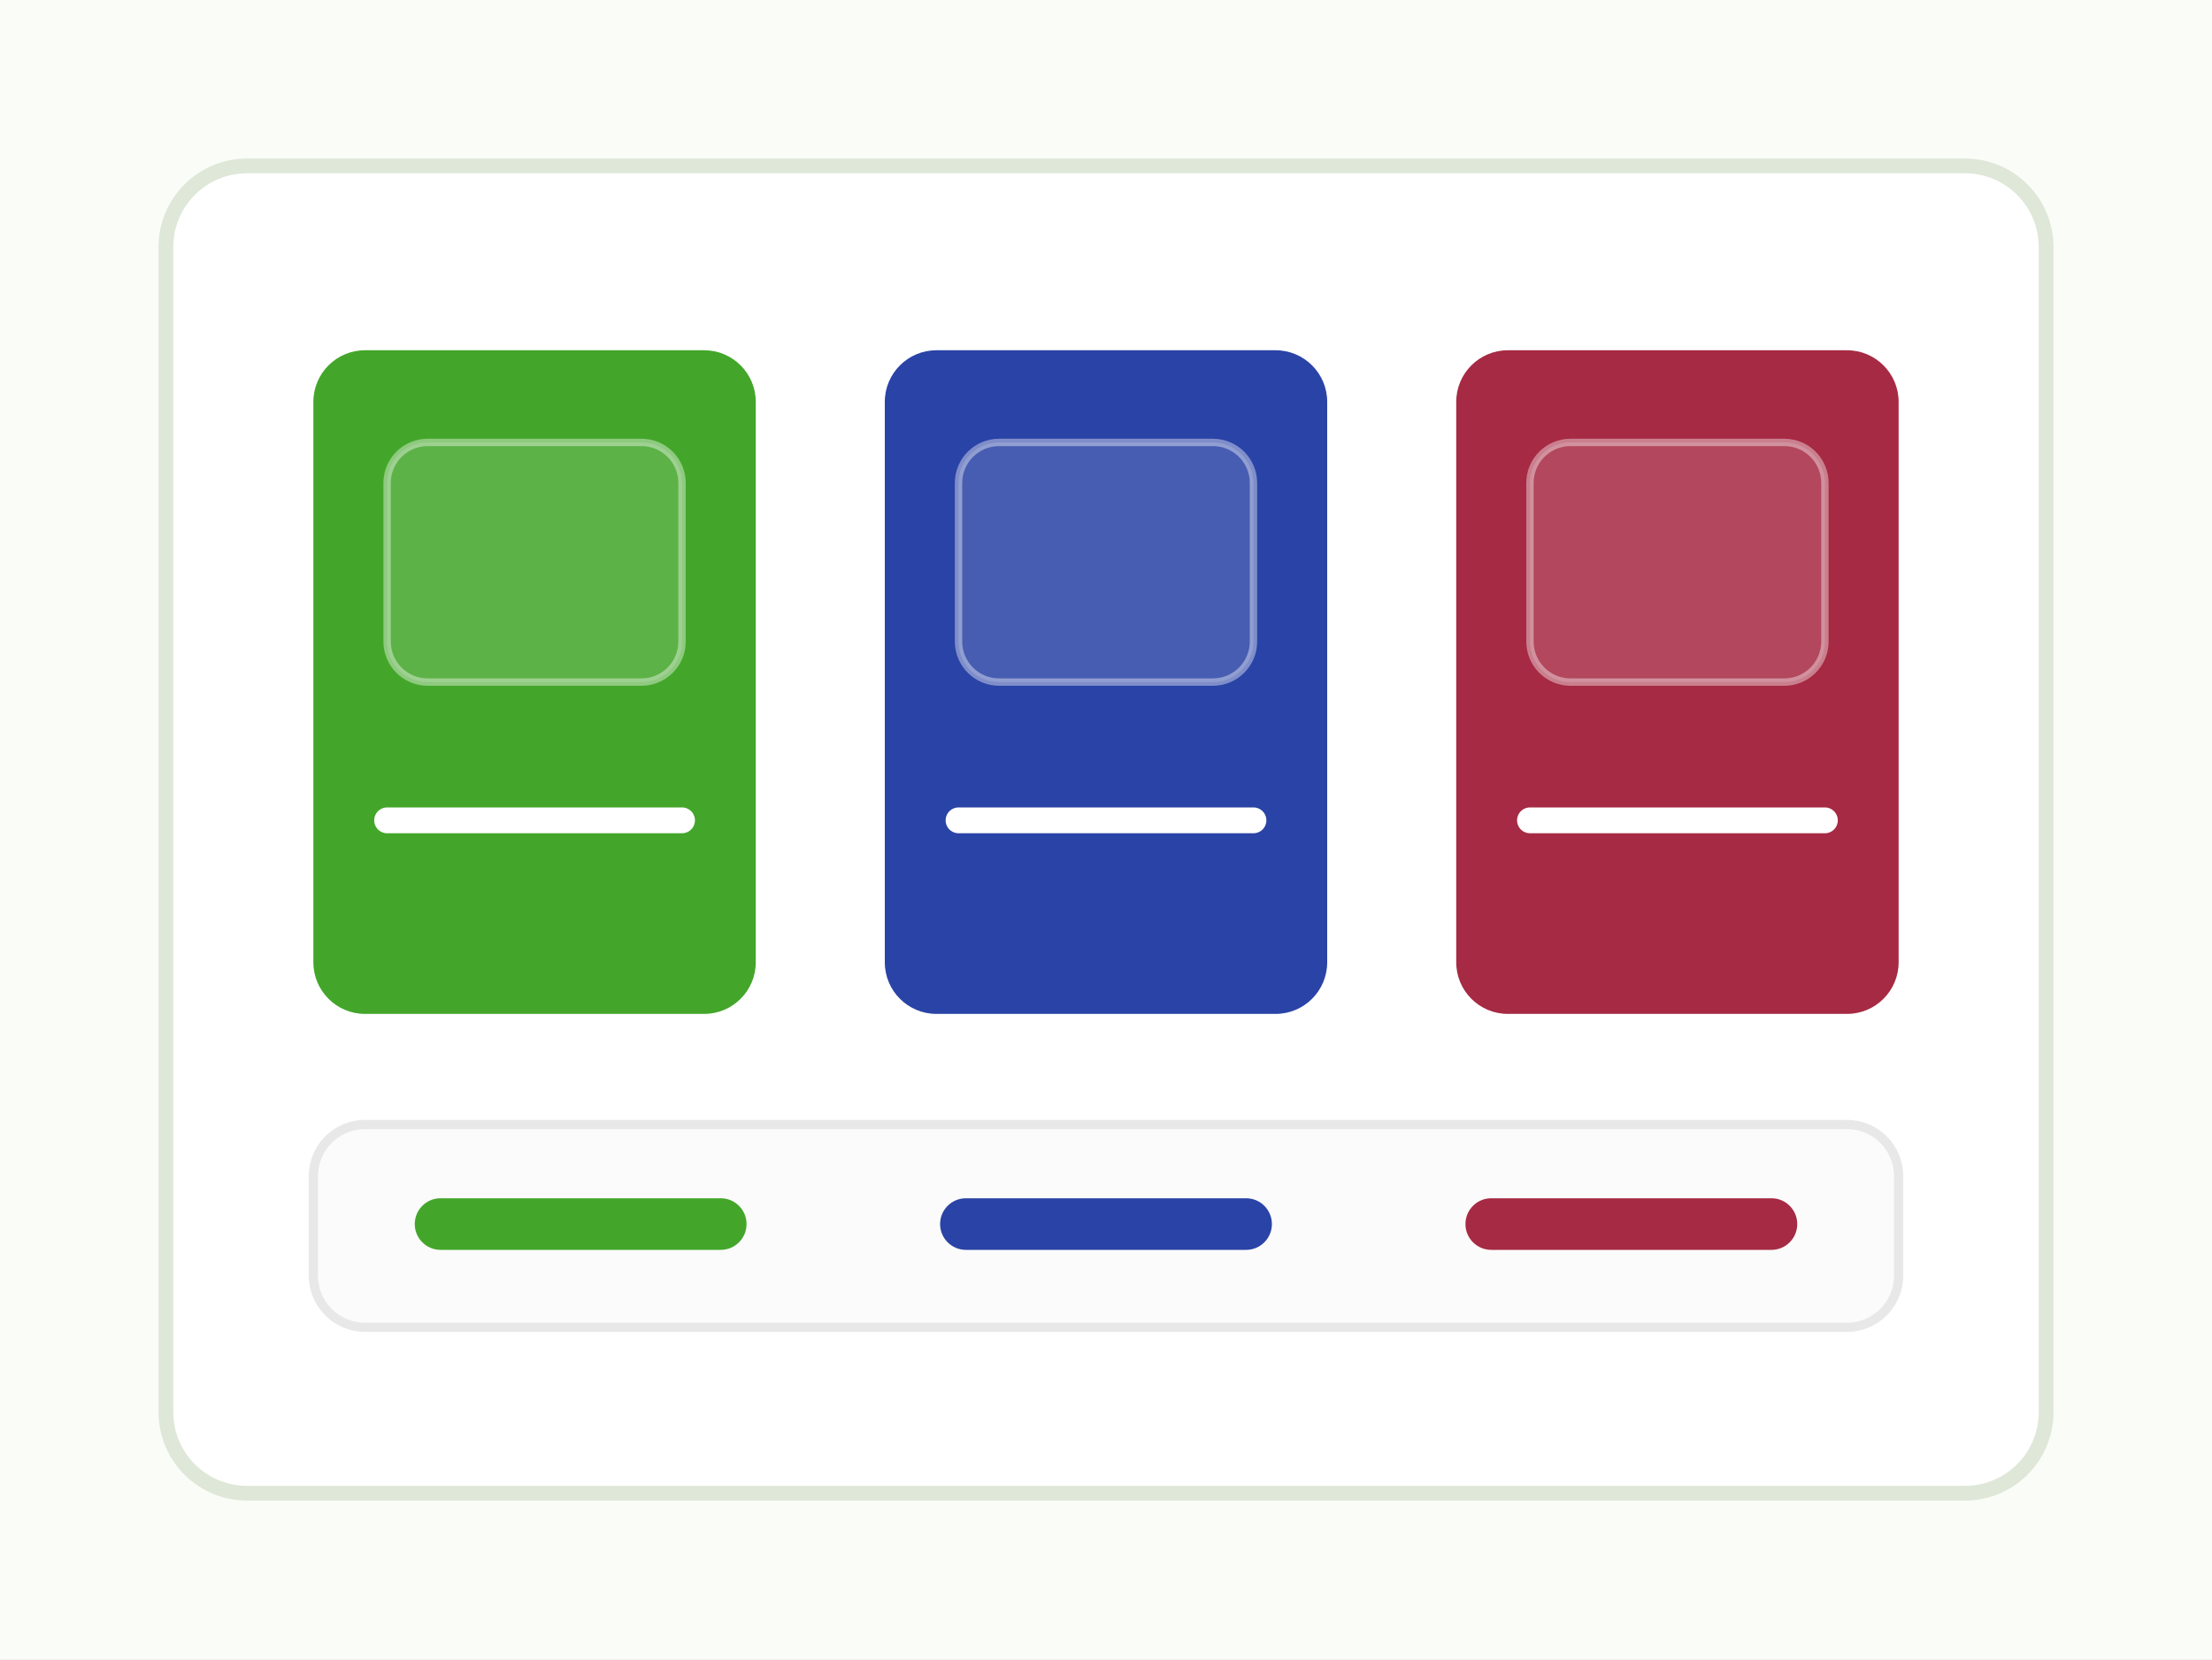
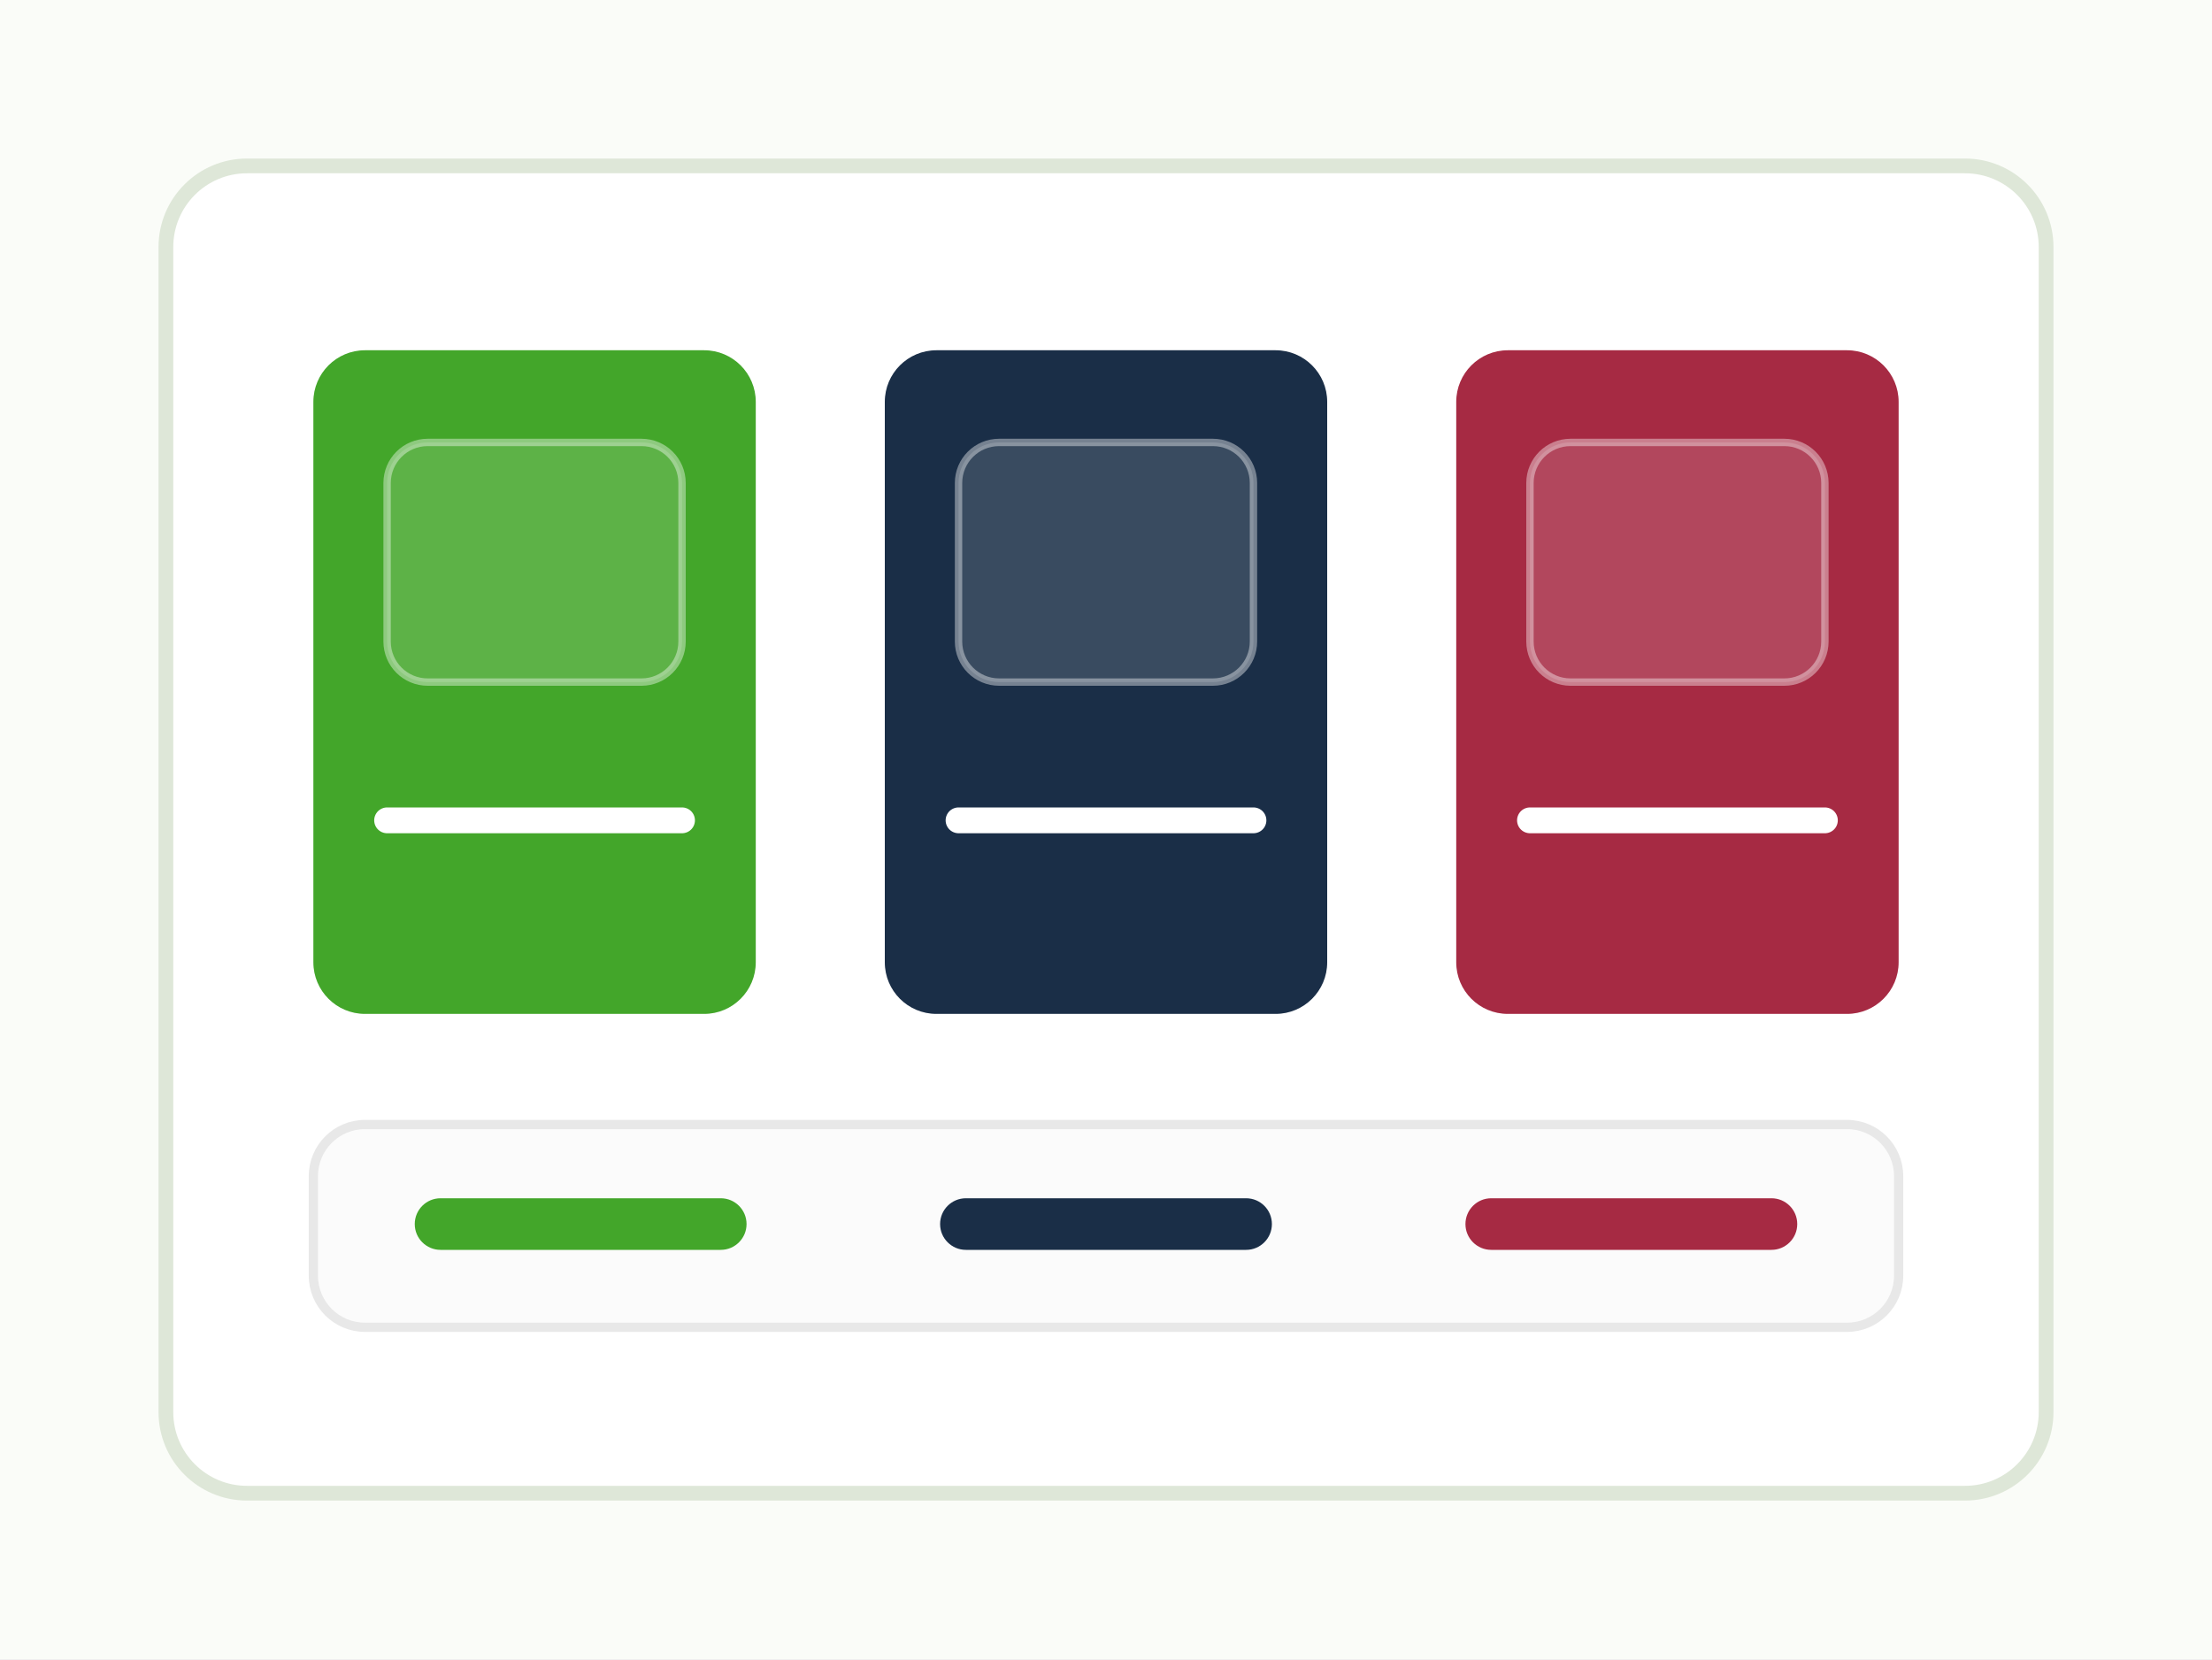
<svg xmlns="http://www.w3.org/2000/svg" width="1200" height="900" viewBox="0 0 1200 900" fill="none">
  <rect width="1200" height="900" fill="#FAFCF8" />
  <rect x="90" y="90" width="1020" height="720" rx="44" fill="white" stroke="#DEE7D8" stroke-width="8" />
  <rect x="170" y="190" width="240" height="360" rx="28" fill="#43A62A" />
-   <rect x="480" y="190" width="240" height="360" rx="28" fill="#2A43A6" />
+   <rect x="480" y="190" width="240" height="360" rx="28" fill="#1a2e47" />
  <rect x="790" y="190" width="240" height="360" rx="28" fill="#A62A43" />
  <rect x="210" y="240" width="160" height="130" rx="22" fill="white" fill-opacity="0.14" stroke="white" stroke-opacity="0.4" stroke-width="4" />
  <rect x="520" y="240" width="160" height="130" rx="22" fill="white" fill-opacity="0.14" stroke="white" stroke-opacity="0.4" stroke-width="4" />
  <rect x="830" y="240" width="160" height="130" rx="22" fill="white" fill-opacity="0.14" stroke="white" stroke-opacity="0.4" stroke-width="4" />
  <path d="M210 445H370" stroke="white" stroke-width="14" stroke-linecap="round" />
  <path d="M520 445H680" stroke="white" stroke-width="14" stroke-linecap="round" />
  <path d="M830 445H990" stroke="white" stroke-width="14" stroke-linecap="round" />
  <rect x="170" y="610" width="860" height="110" rx="28" fill="#FBFBFB" stroke="#E8E8E8" stroke-width="5" />
  <rect x="225" y="650" width="180" height="28" rx="14" fill="#43A62A" />
-   <rect x="510" y="650" width="180" height="28" rx="14" fill="#2A43A6" />
+   <rect x="510" y="650" width="180" height="28" rx="14" fill="#1a2e47" />
  <rect x="795" y="650" width="180" height="28" rx="14" fill="#A62A43" />
</svg>
